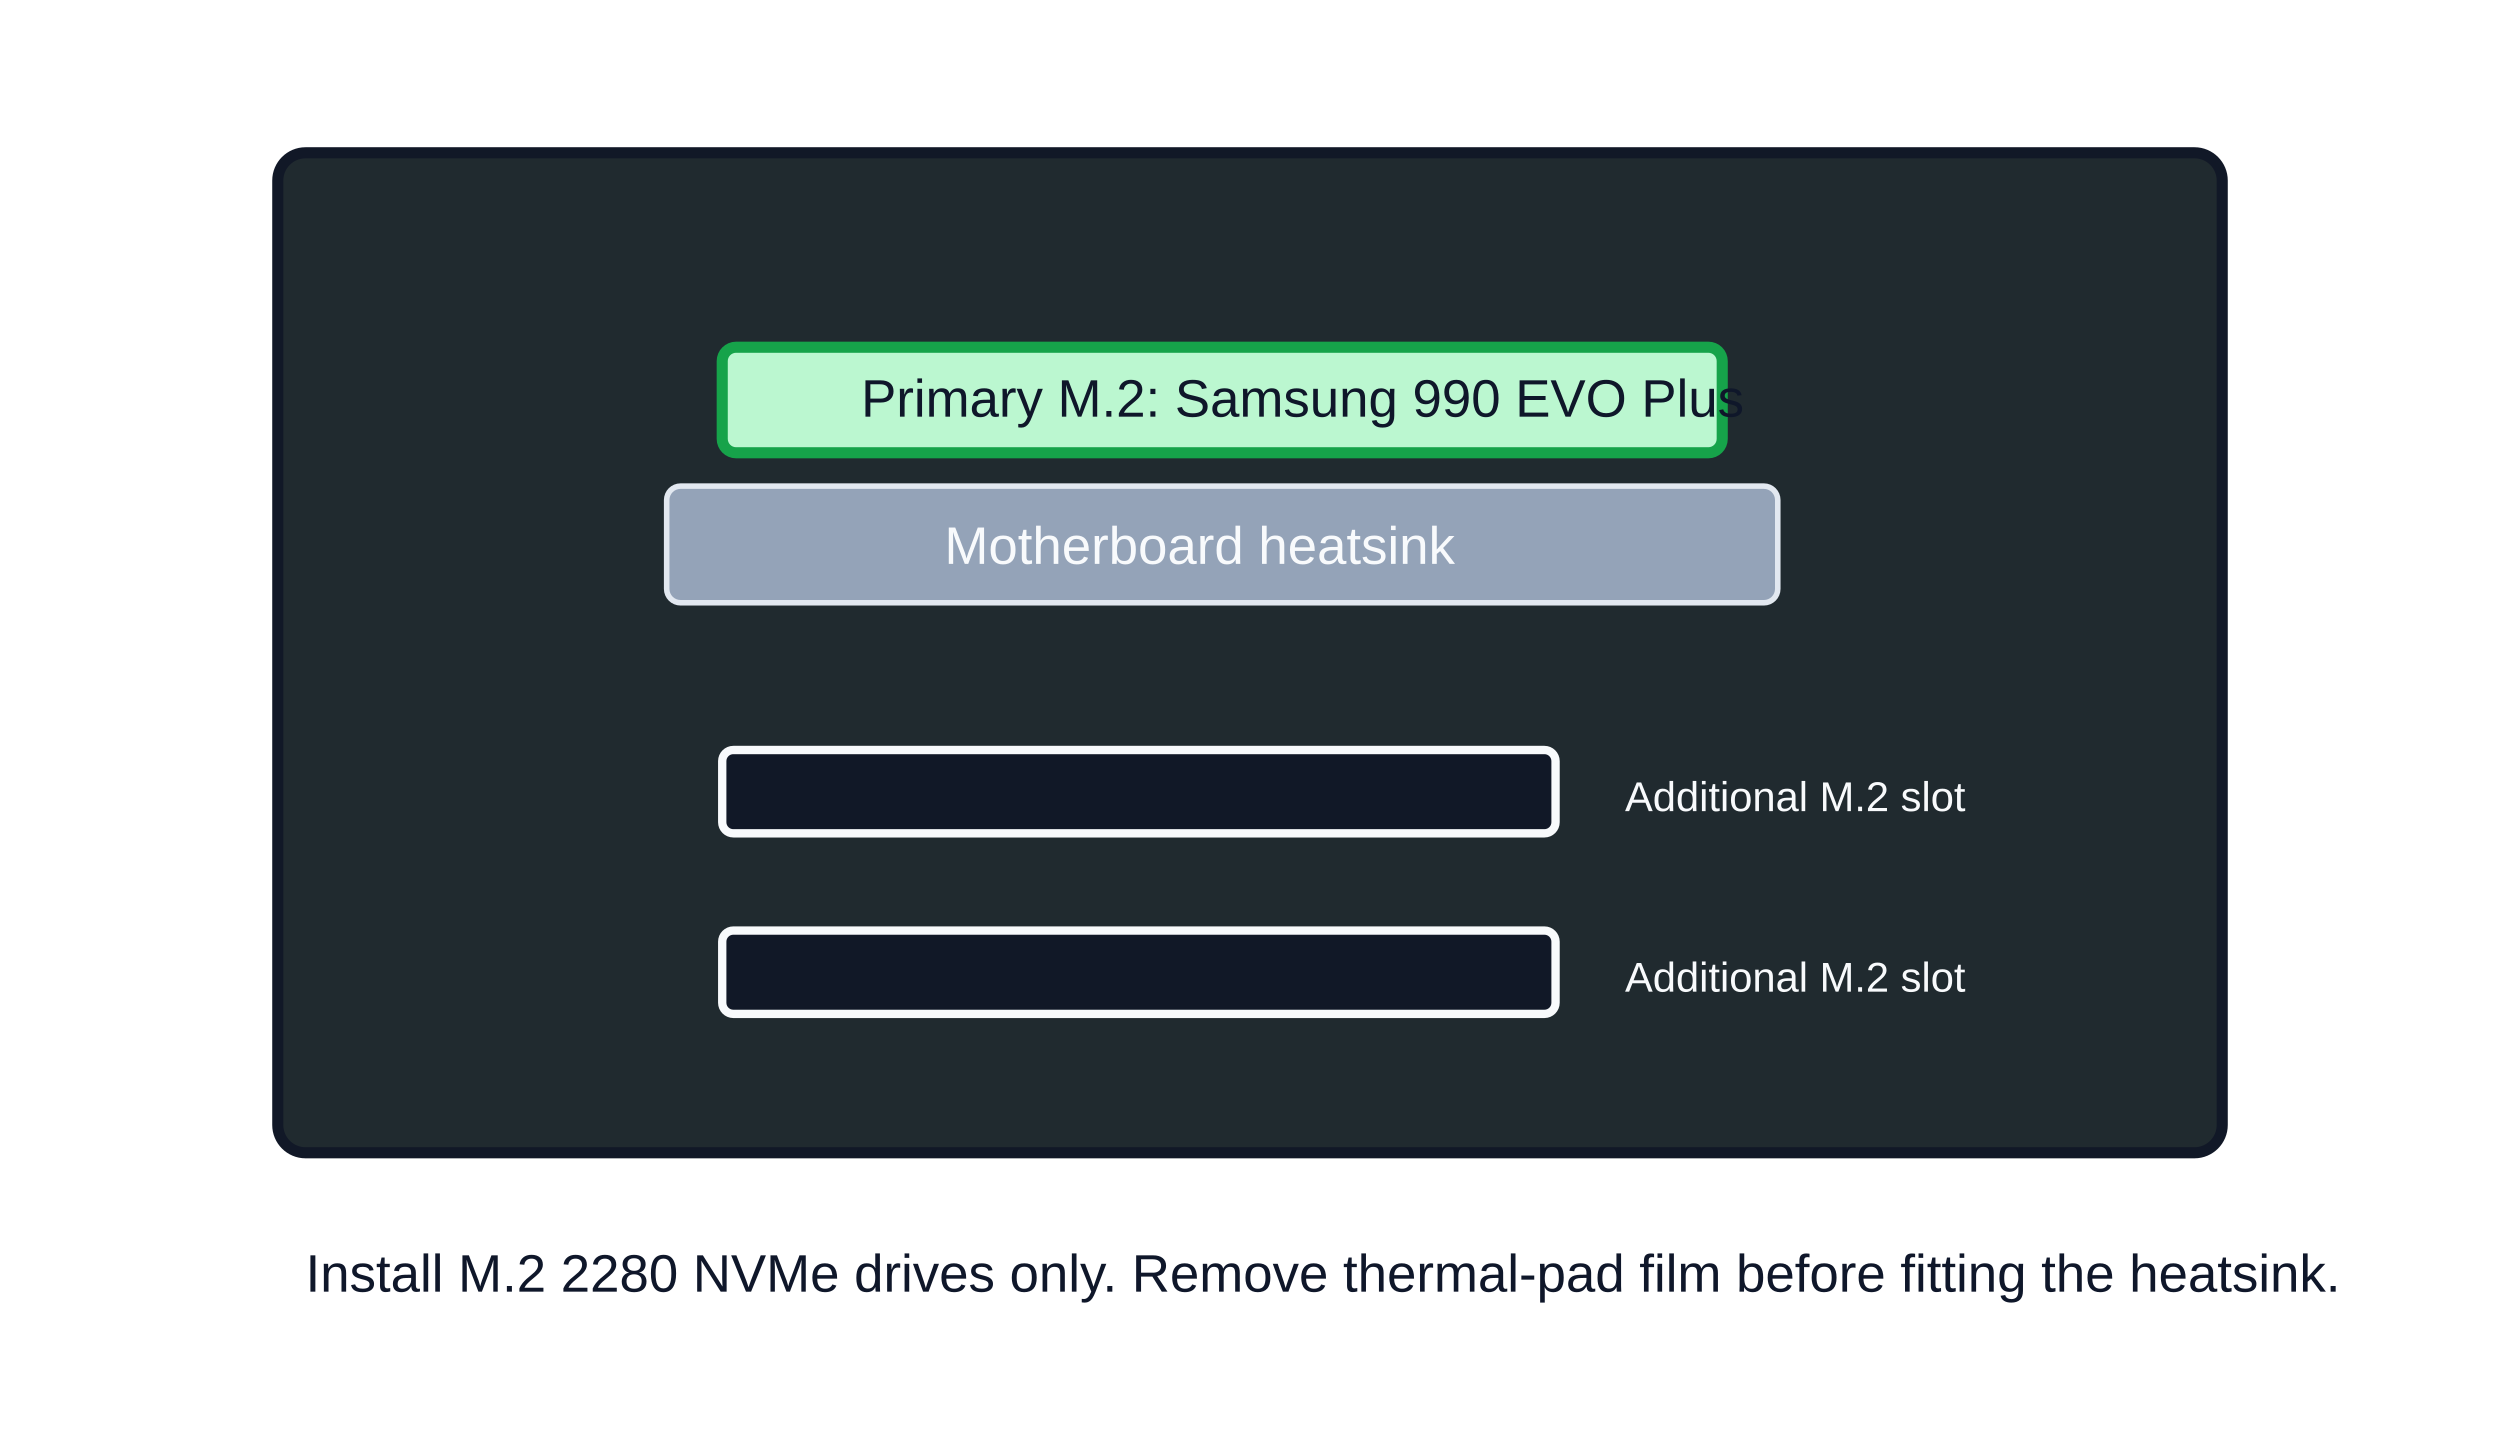
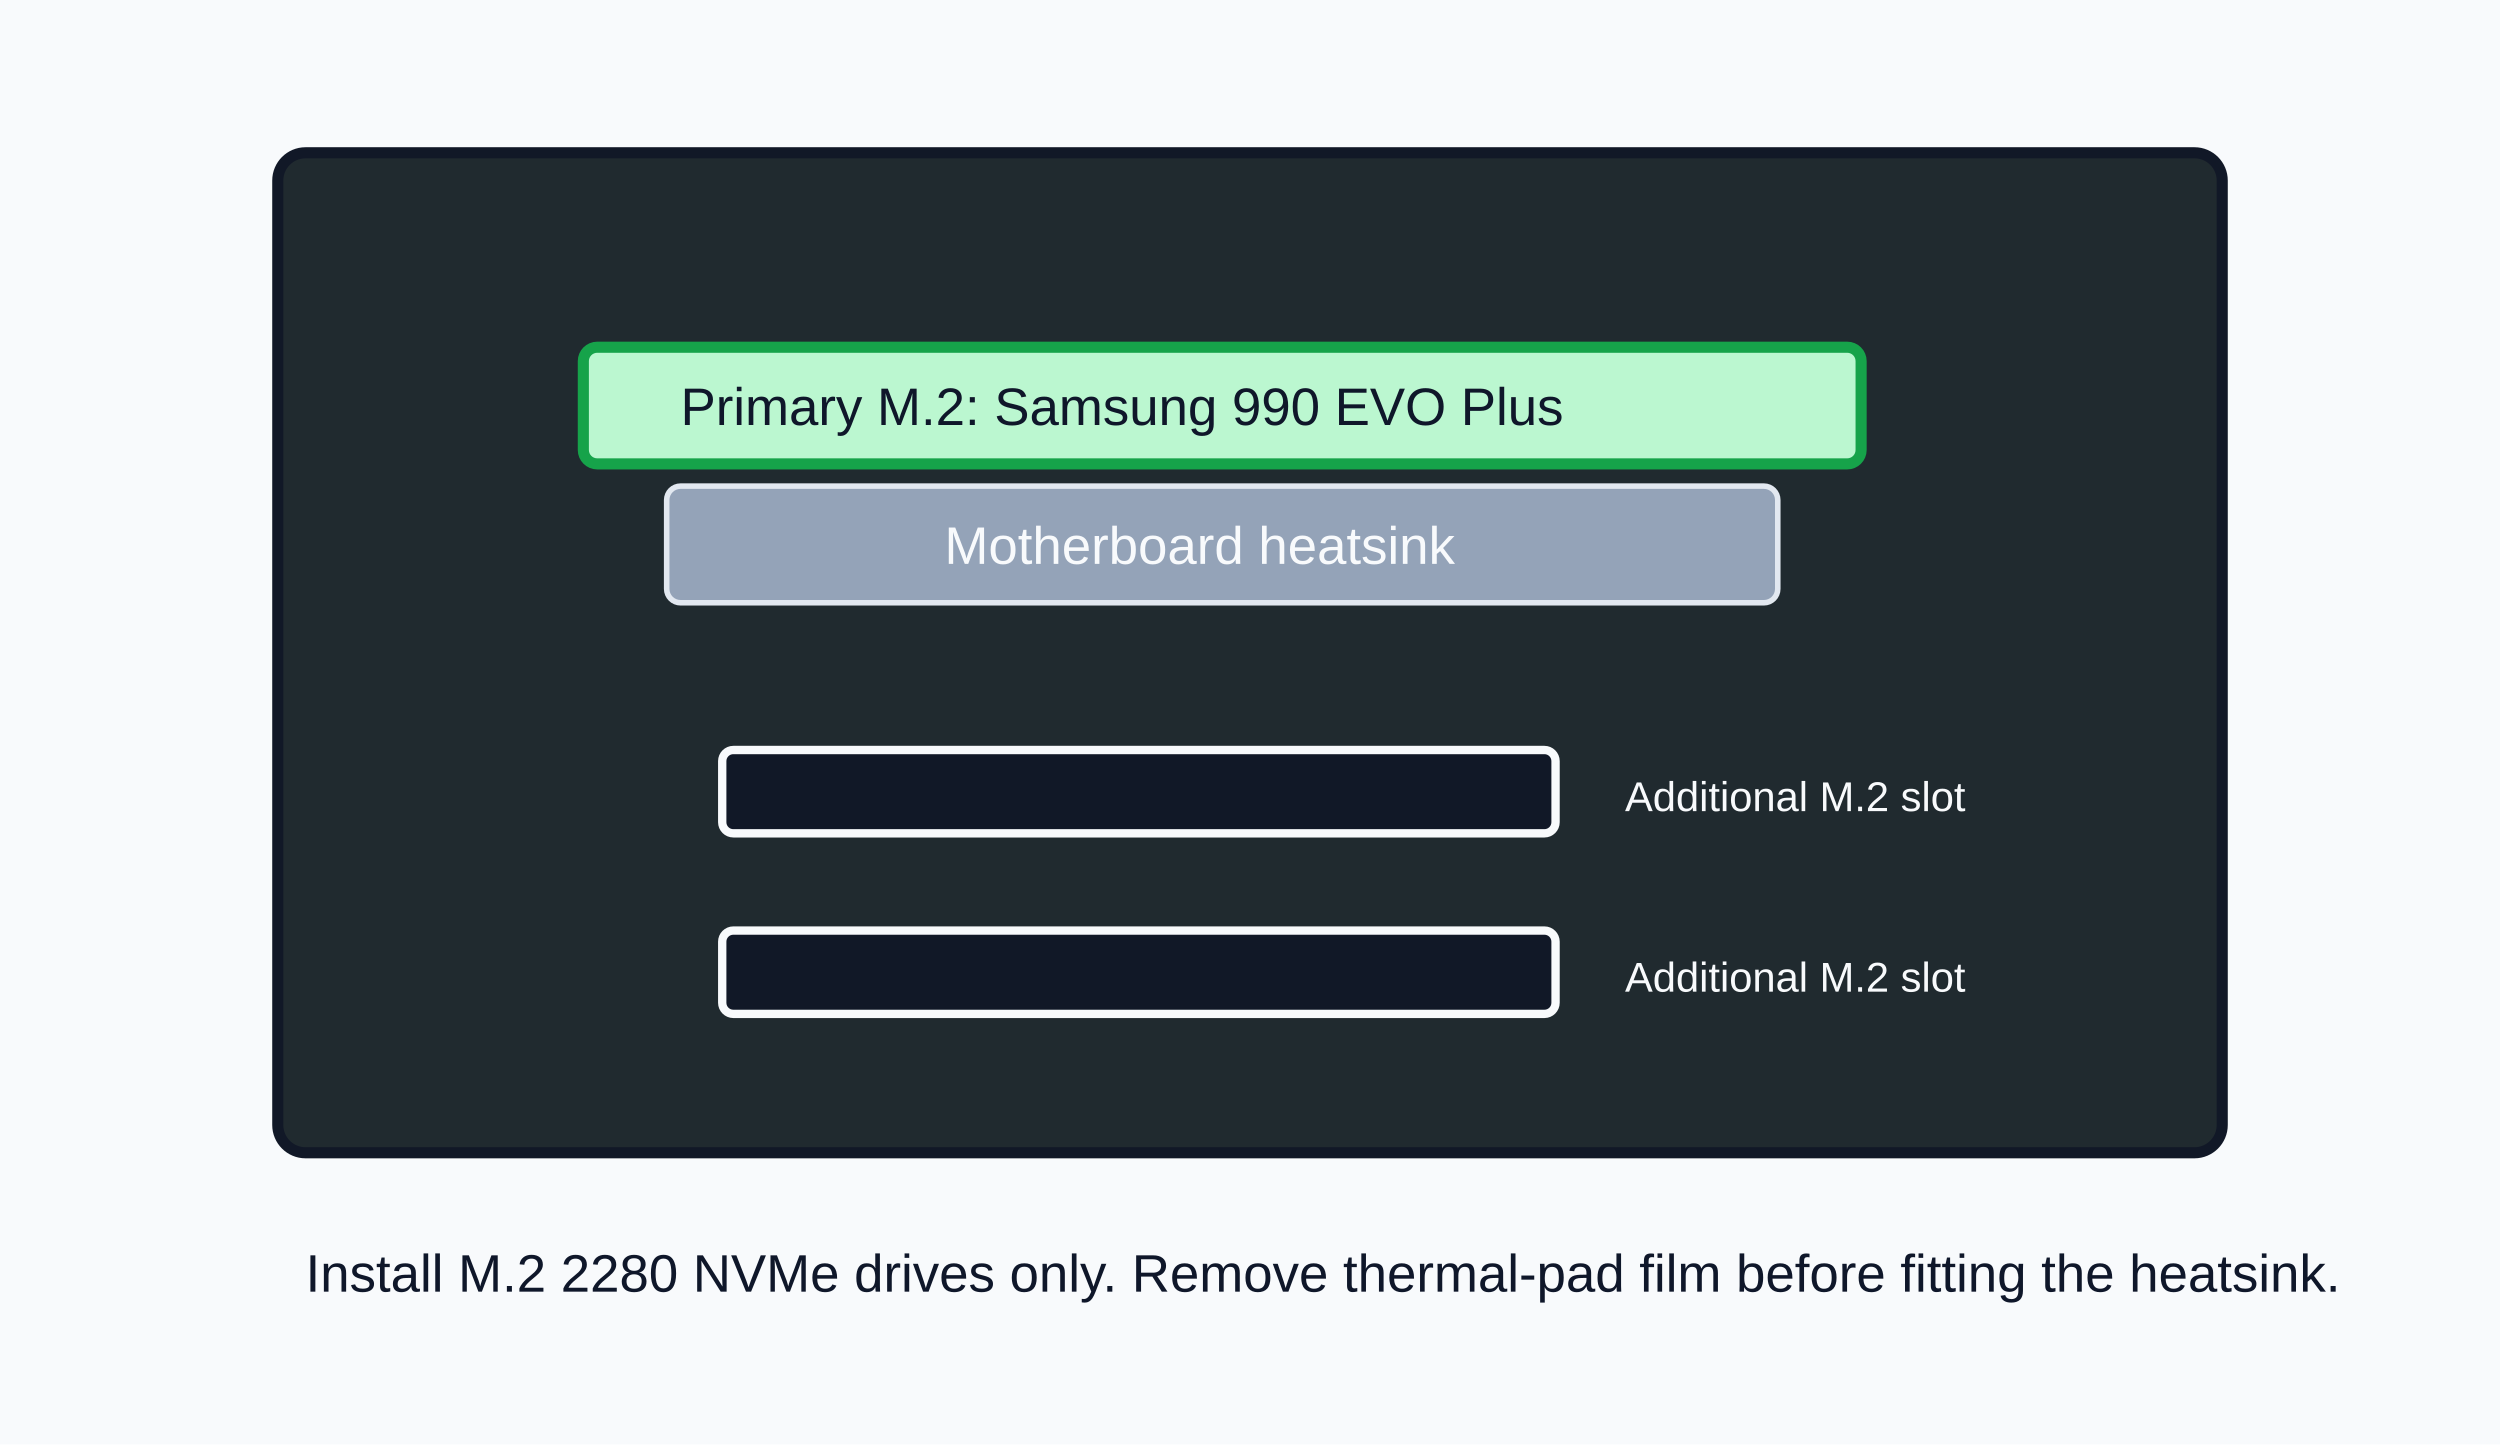
<svg xmlns="http://www.w3.org/2000/svg" width="900" height="520" viewBox="0 0 900 520" role="img" aria-labelledby="title desc">
  <style>
    .board{fill:#202a2f;stroke:#111827;stroke-width:4}.slot{fill:#111827;stroke:#f8fafc;stroke-width:3}.primary{fill:#bbf7d0;stroke:#16a34a;stroke-width:4}
    .heatsink{fill:#94a3b8;stroke:#e2e8f0;stroke-width:2}text{font-family:Arial,sans-serif;fill:#f8fafc;font-size:19px}.dark{fill:#0f172a}.small{font-size:15px}
  </style>
+   <rect width="100%" height="100%" fill="#f8fafc" />
  <rect class="board" x="100" y="55" width="700" height="360" rx="10" />
-   <rect class="primary" x="260" y="125" width="360" height="38" rx="5" />
-   <text class="dark" x="310" y="150">Primary M.2: Samsung 990 EVO Plus</text>
+   <rect class="primary" x="210" y="125" width="460" height="42" rx="5" />
+   <text class="dark" x="245" y="153">Primary M.2: Samsung 990 EVO Plus</text>
  <rect class="heatsink" x="240" y="175" width="400" height="42" rx="5" />
  <text x="340" y="203">Motherboard heatsink</text>
  <rect class="slot" x="260" y="270" width="300" height="30" rx="4" />
  <text x="585" y="292" class="small">Additional M.2 slot</text>
  <rect class="slot" x="260" y="335" width="300" height="30" rx="4" />
  <text x="585" y="357" class="small">Additional M.2 slot</text>
  <text class="dark" x="110" y="465">Install M.2 2280 NVMe drives only. Remove thermal-pad film before fitting the heatsink.</text>
</svg>
